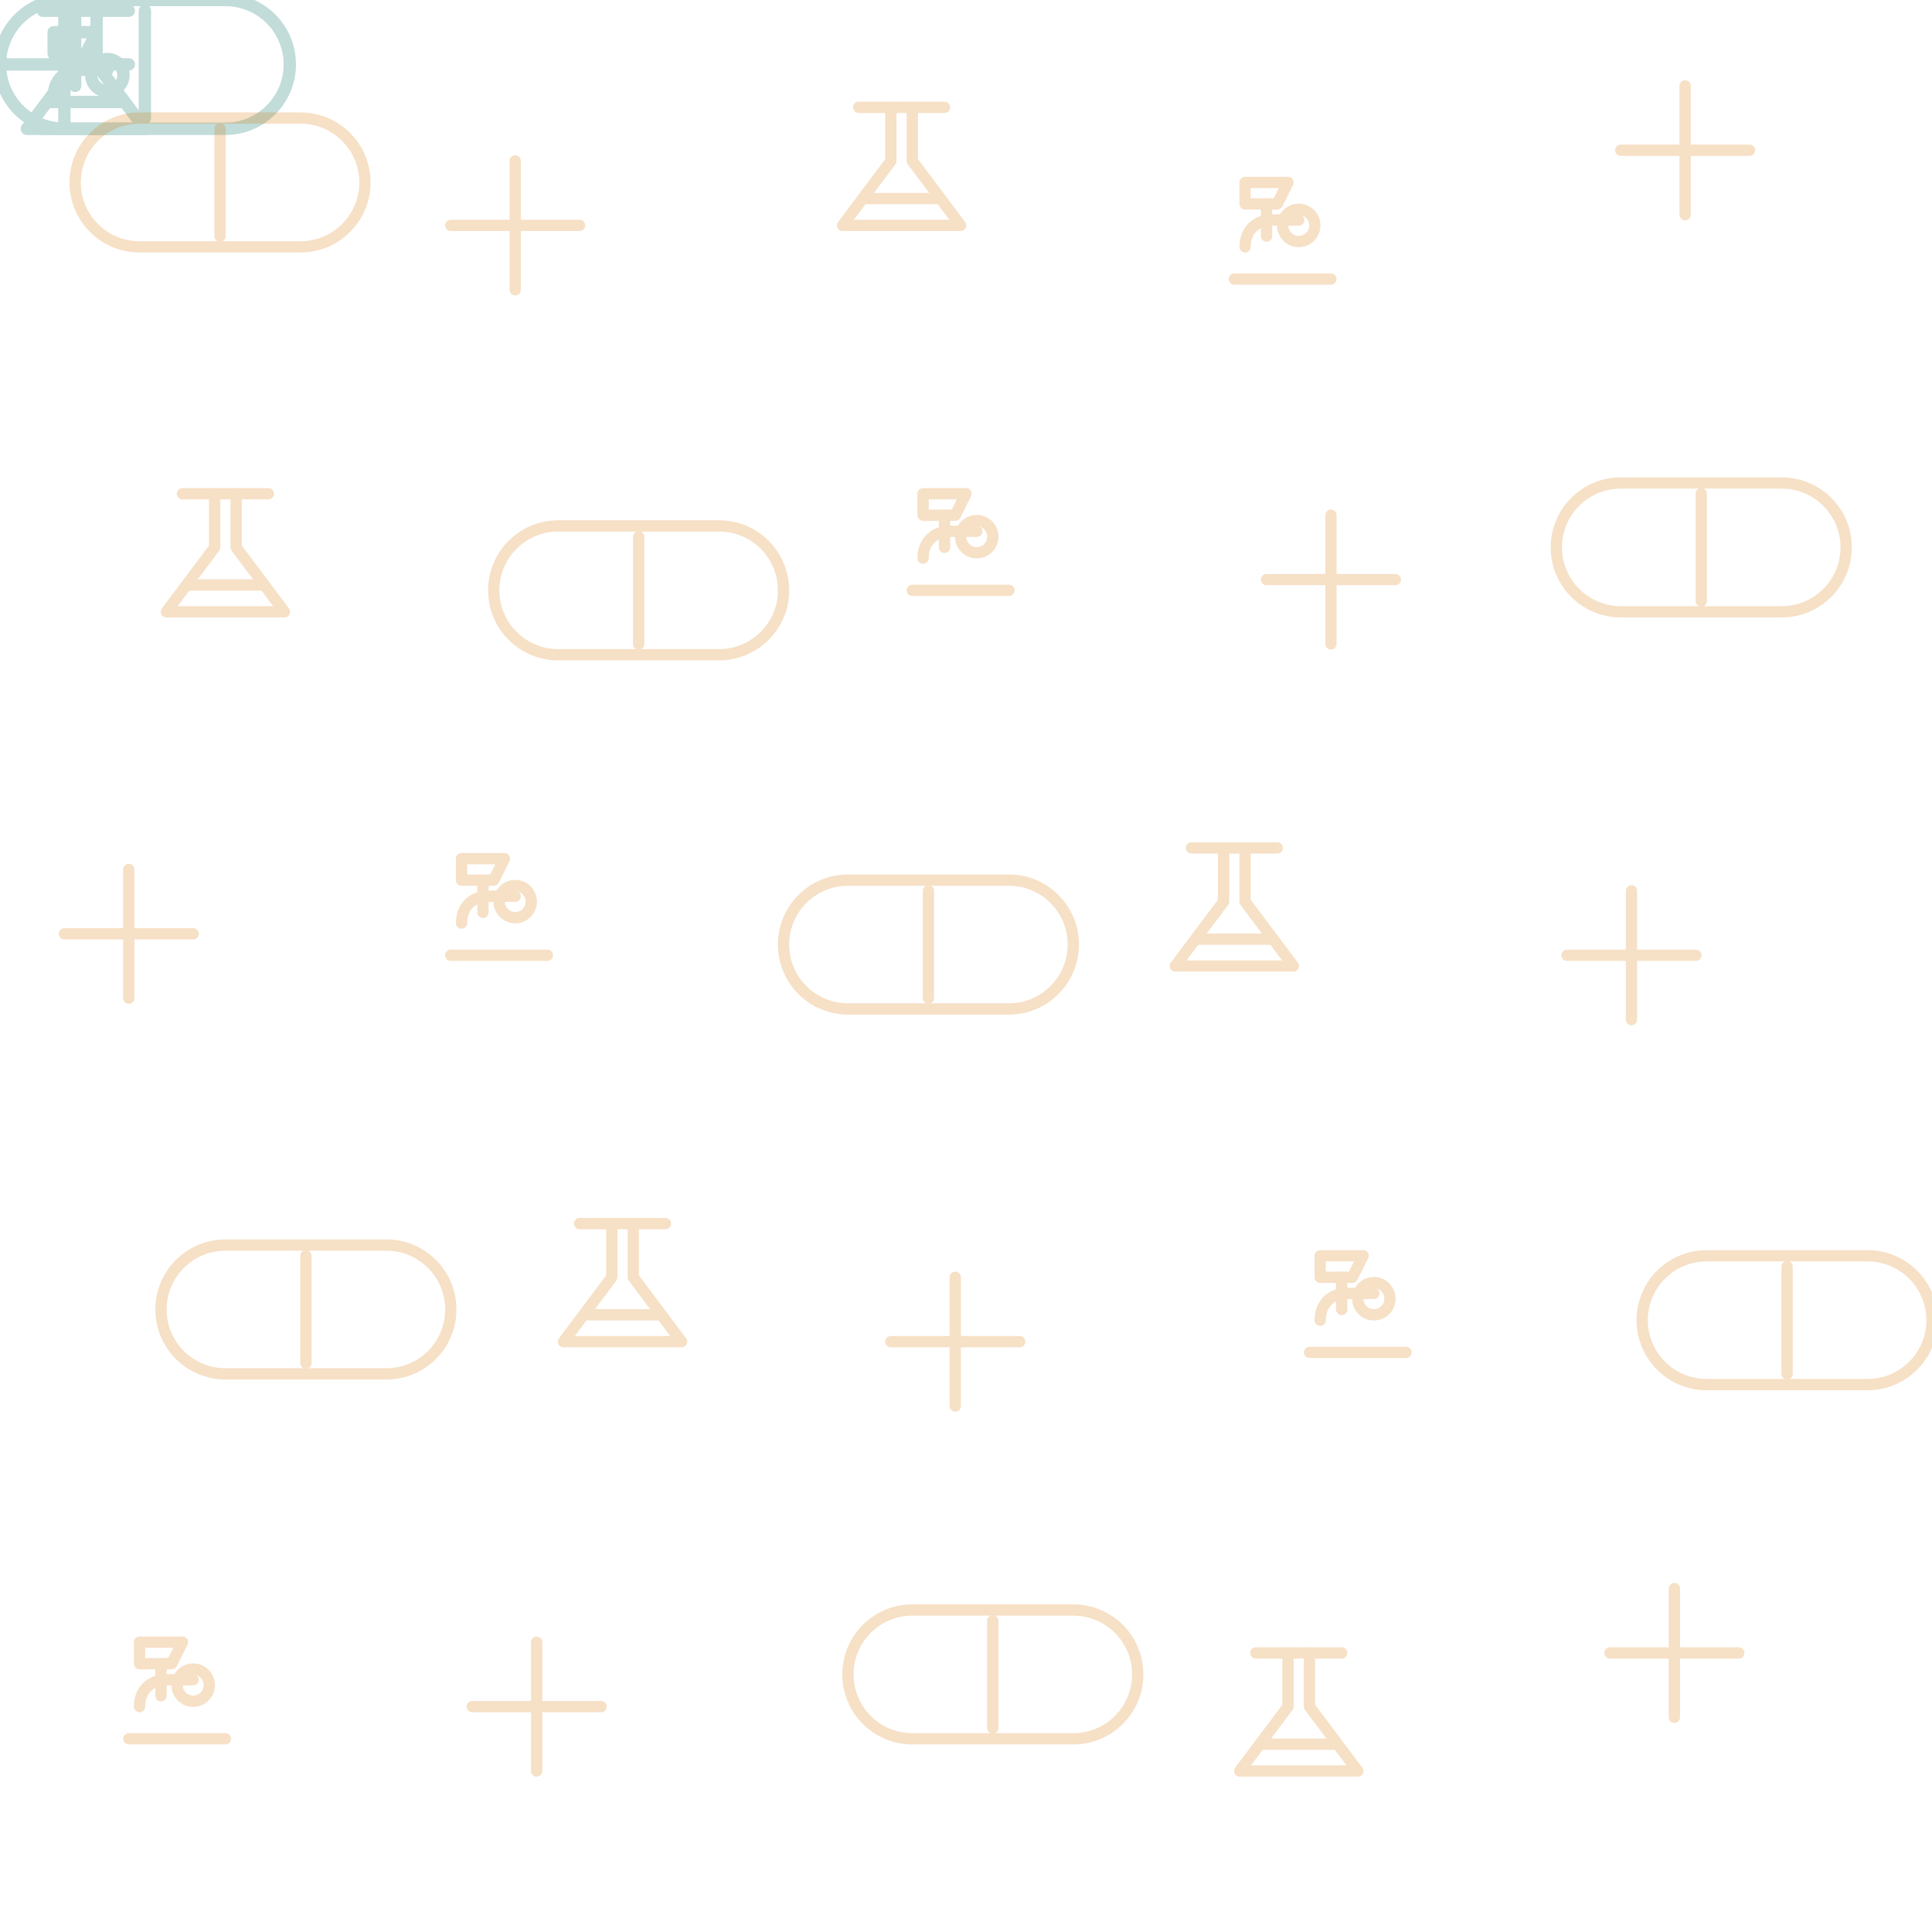
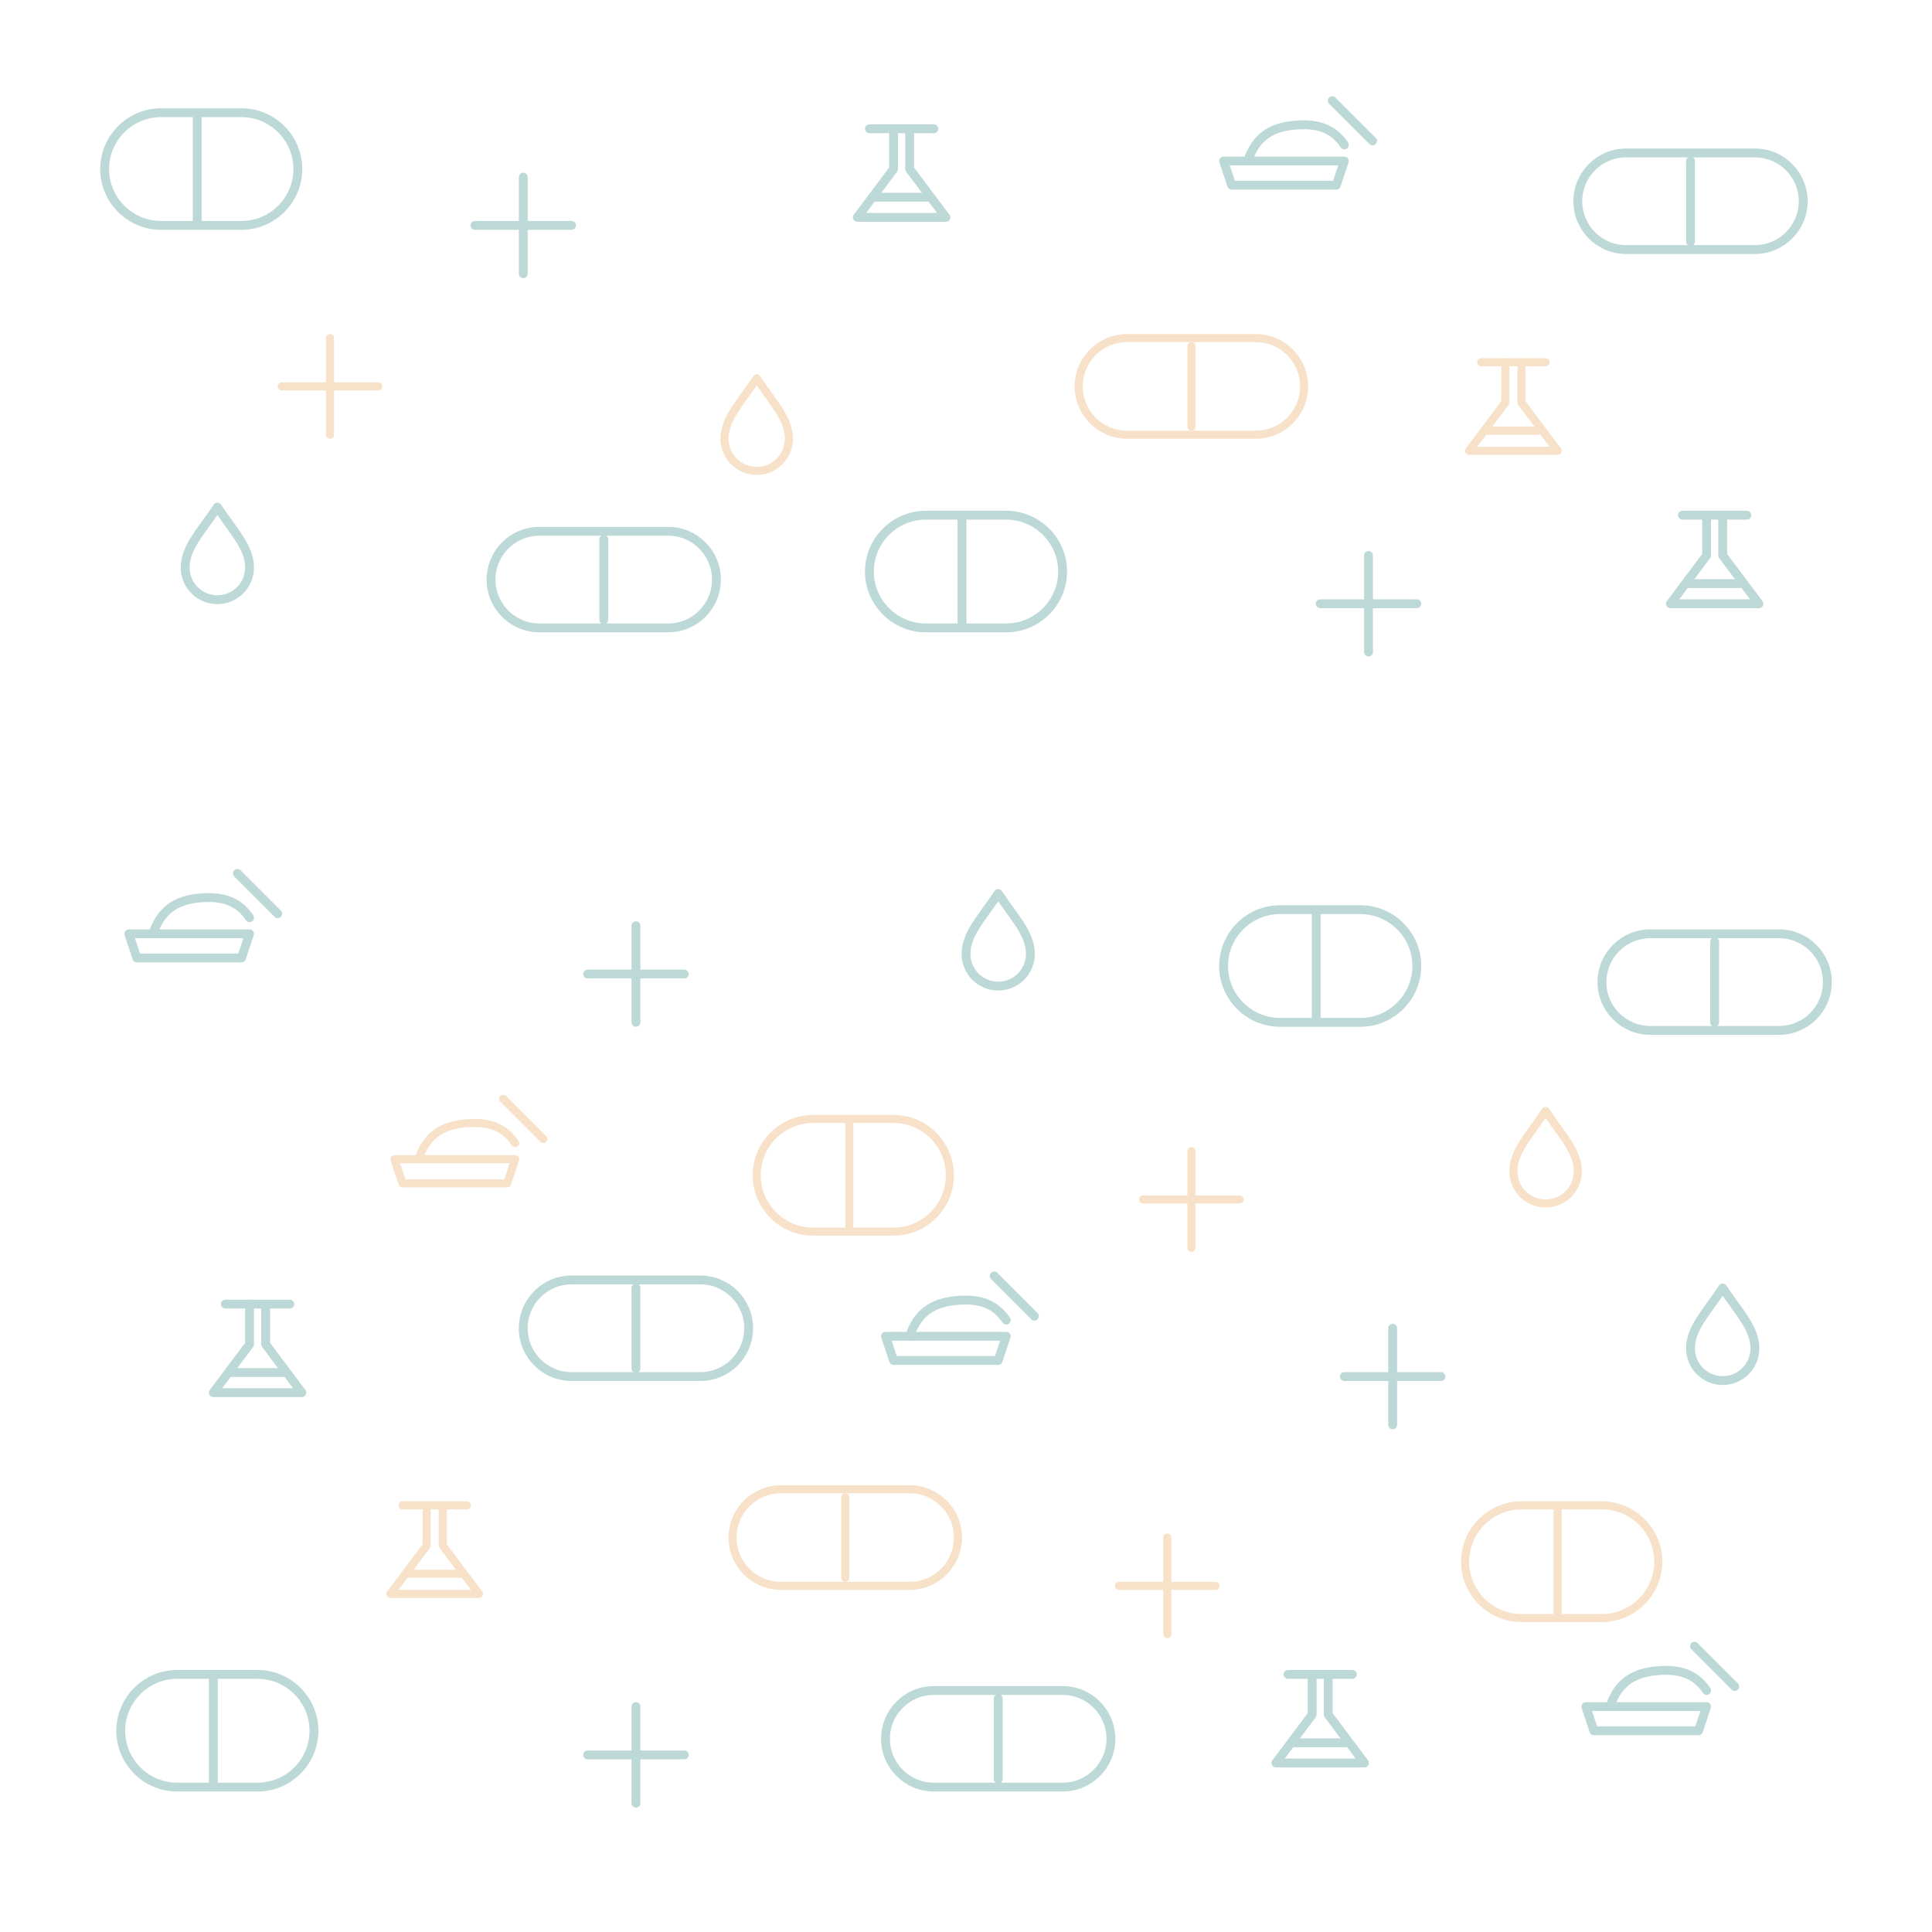
- <svg xmlns="http://www.w3.org/2000/svg" width="360" height="360" viewBox="0 0 360 360" fill="none">
-   <rect width="360" height="360" fill="transparent" />
-   <g opacity="0.26" stroke="#0f766e" stroke-width="2.3" stroke-linecap="round" stroke-linejoin="round">
+ <svg xmlns="http://www.w3.org/2000/svg" width="480" height="480" viewBox="0 0 480 480" fill="none">
+   <rect width="480" height="480" fill="transparent" />
+   <defs>
    <g id="pill">
-       <rect x="0" y="0" width="54" height="24" rx="12" />
-       <line x1="27" y1="2" x2="27" y2="22" />
+       <rect x="0" y="0" width="56" height="24" rx="12" />
+       <line x1="28" y1="2" x2="28" y2="22" />
+     </g>
+     <g id="capsule">
+       <path d="M2 16c0-7.7 6.3-14 14-14h20c7.7 0 14 6.3 14 14s-6.3 14-14 14H16C8.3 30 2 23.7 2 16z" />
+       <line x1="25" y1="3" x2="25" y2="29" />
    </g>
    <g id="cross">
      <line x1="0" y1="12" x2="24" y2="12" />
      <line x1="12" y1="0" x2="12" y2="24" />
    </g>
    <g id="flask">
      <path d="M8 2h16" />
      <path d="M14 2v10L5 24h22L18 12V2" />
      <path d="M9 19h14" />
    </g>
-     <g id="microscope">
-       <path d="M8 24h18" />
-       <path d="M10 6h8l-2 4h-6z" />
-       <path d="M14 10v6" />
-       <path d="M10 18c0-3 2-5 5-5h5" />
-       <circle cx="20" cy="14" r="3" />
+     <g id="mortar">
+       <path d="M4 18h30l-2 6H6z" />
+       <path d="M10 18c2-6 6-9 14-9 5 0 8 2 10 5" />
+       <path d="M31 3l10 10" />
    </g>
+     <g id="drop">
+       <path d="M12 2c4 6 8 10 8 15a8 8 0 1 1-16 0c0-5 4-9 8-15z" />
+     </g>
+   </defs>
+   <g stroke="#0f766e" stroke-width="2.2" stroke-linecap="round" stroke-linejoin="round" opacity="0.28">
+     <use href="#capsule" x="24" y="26" />
+     <use href="#cross" x="118" y="44" />
+     <use href="#flask" x="208" y="30" />
+     <use href="#mortar" x="300" y="22" />
+     <use href="#pill" x="392" y="38" />
+     <use href="#drop" x="42" y="124" />
+     <use href="#pill" x="122" y="132" />
+     <use href="#capsule" x="214" y="126" />
+     <use href="#cross" x="328" y="138" />
+     <use href="#flask" x="410" y="126" />
+     <use href="#mortar" x="28" y="214" />
+     <use href="#cross" x="146" y="230" />
+     <use href="#drop" x="236" y="220" />
+     <use href="#capsule" x="302" y="224" />
+     <use href="#pill" x="398" y="232" />
+     <use href="#flask" x="48" y="322" />
+     <use href="#pill" x="130" y="318" />
+     <use href="#mortar" x="216" y="314" />
+     <use href="#cross" x="334" y="330" />
+     <use href="#drop" x="416" y="318" />
+     <use href="#capsule" x="28" y="414" />
+     <use href="#cross" x="146" y="424" />
+     <use href="#pill" x="220" y="420" />
+     <use href="#flask" x="312" y="414" />
+     <use href="#mortar" x="390" y="406" />
  </g>
-   <g opacity="0.23" stroke="#d97706" stroke-width="2.1" stroke-linecap="round" stroke-linejoin="round">
-     <use href="#pill" x="14" y="22" />
-     <use href="#cross" x="84" y="30" />
-     <use href="#flask" x="152" y="18" />
-     <use href="#microscope" x="222" y="28" />
-     <use href="#cross" x="302" y="16" />
-     <use href="#flask" x="26" y="90" />
-     <use href="#pill" x="92" y="98" />
-     <use href="#microscope" x="162" y="86" />
-     <use href="#cross" x="236" y="96" />
-     <use href="#pill" x="290" y="90" />
-     <use href="#cross" x="12" y="162" />
-     <use href="#microscope" x="76" y="154" />
-     <use href="#pill" x="146" y="164" />
-     <use href="#flask" x="214" y="156" />
-     <use href="#cross" x="292" y="166" />
-     <use href="#pill" x="30" y="232" />
-     <use href="#flask" x="100" y="226" />
-     <use href="#cross" x="166" y="238" />
-     <use href="#microscope" x="236" y="228" />
-     <use href="#pill" x="306" y="234" />
-     <use href="#microscope" x="16" y="300" />
-     <use href="#cross" x="88" y="306" />
-     <use href="#pill" x="158" y="300" />
-     <use href="#flask" x="226" y="306" />
-     <use href="#cross" x="300" y="296" />
+   <g stroke="#d97706" stroke-width="2" stroke-linecap="round" stroke-linejoin="round" opacity="0.22">
+     <use href="#cross" x="70" y="84" />
+     <use href="#drop" x="176" y="92" />
+     <use href="#pill" x="268" y="84" />
+     <use href="#flask" x="360" y="88" />
+     <use href="#mortar" x="94" y="270" />
+     <use href="#capsule" x="186" y="276" />
+     <use href="#cross" x="284" y="286" />
+     <use href="#drop" x="372" y="274" />
+     <use href="#flask" x="92" y="372" />
+     <use href="#pill" x="182" y="370" />
+     <use href="#cross" x="278" y="382" />
+     <use href="#capsule" x="362" y="372" />
  </g>
</svg>
